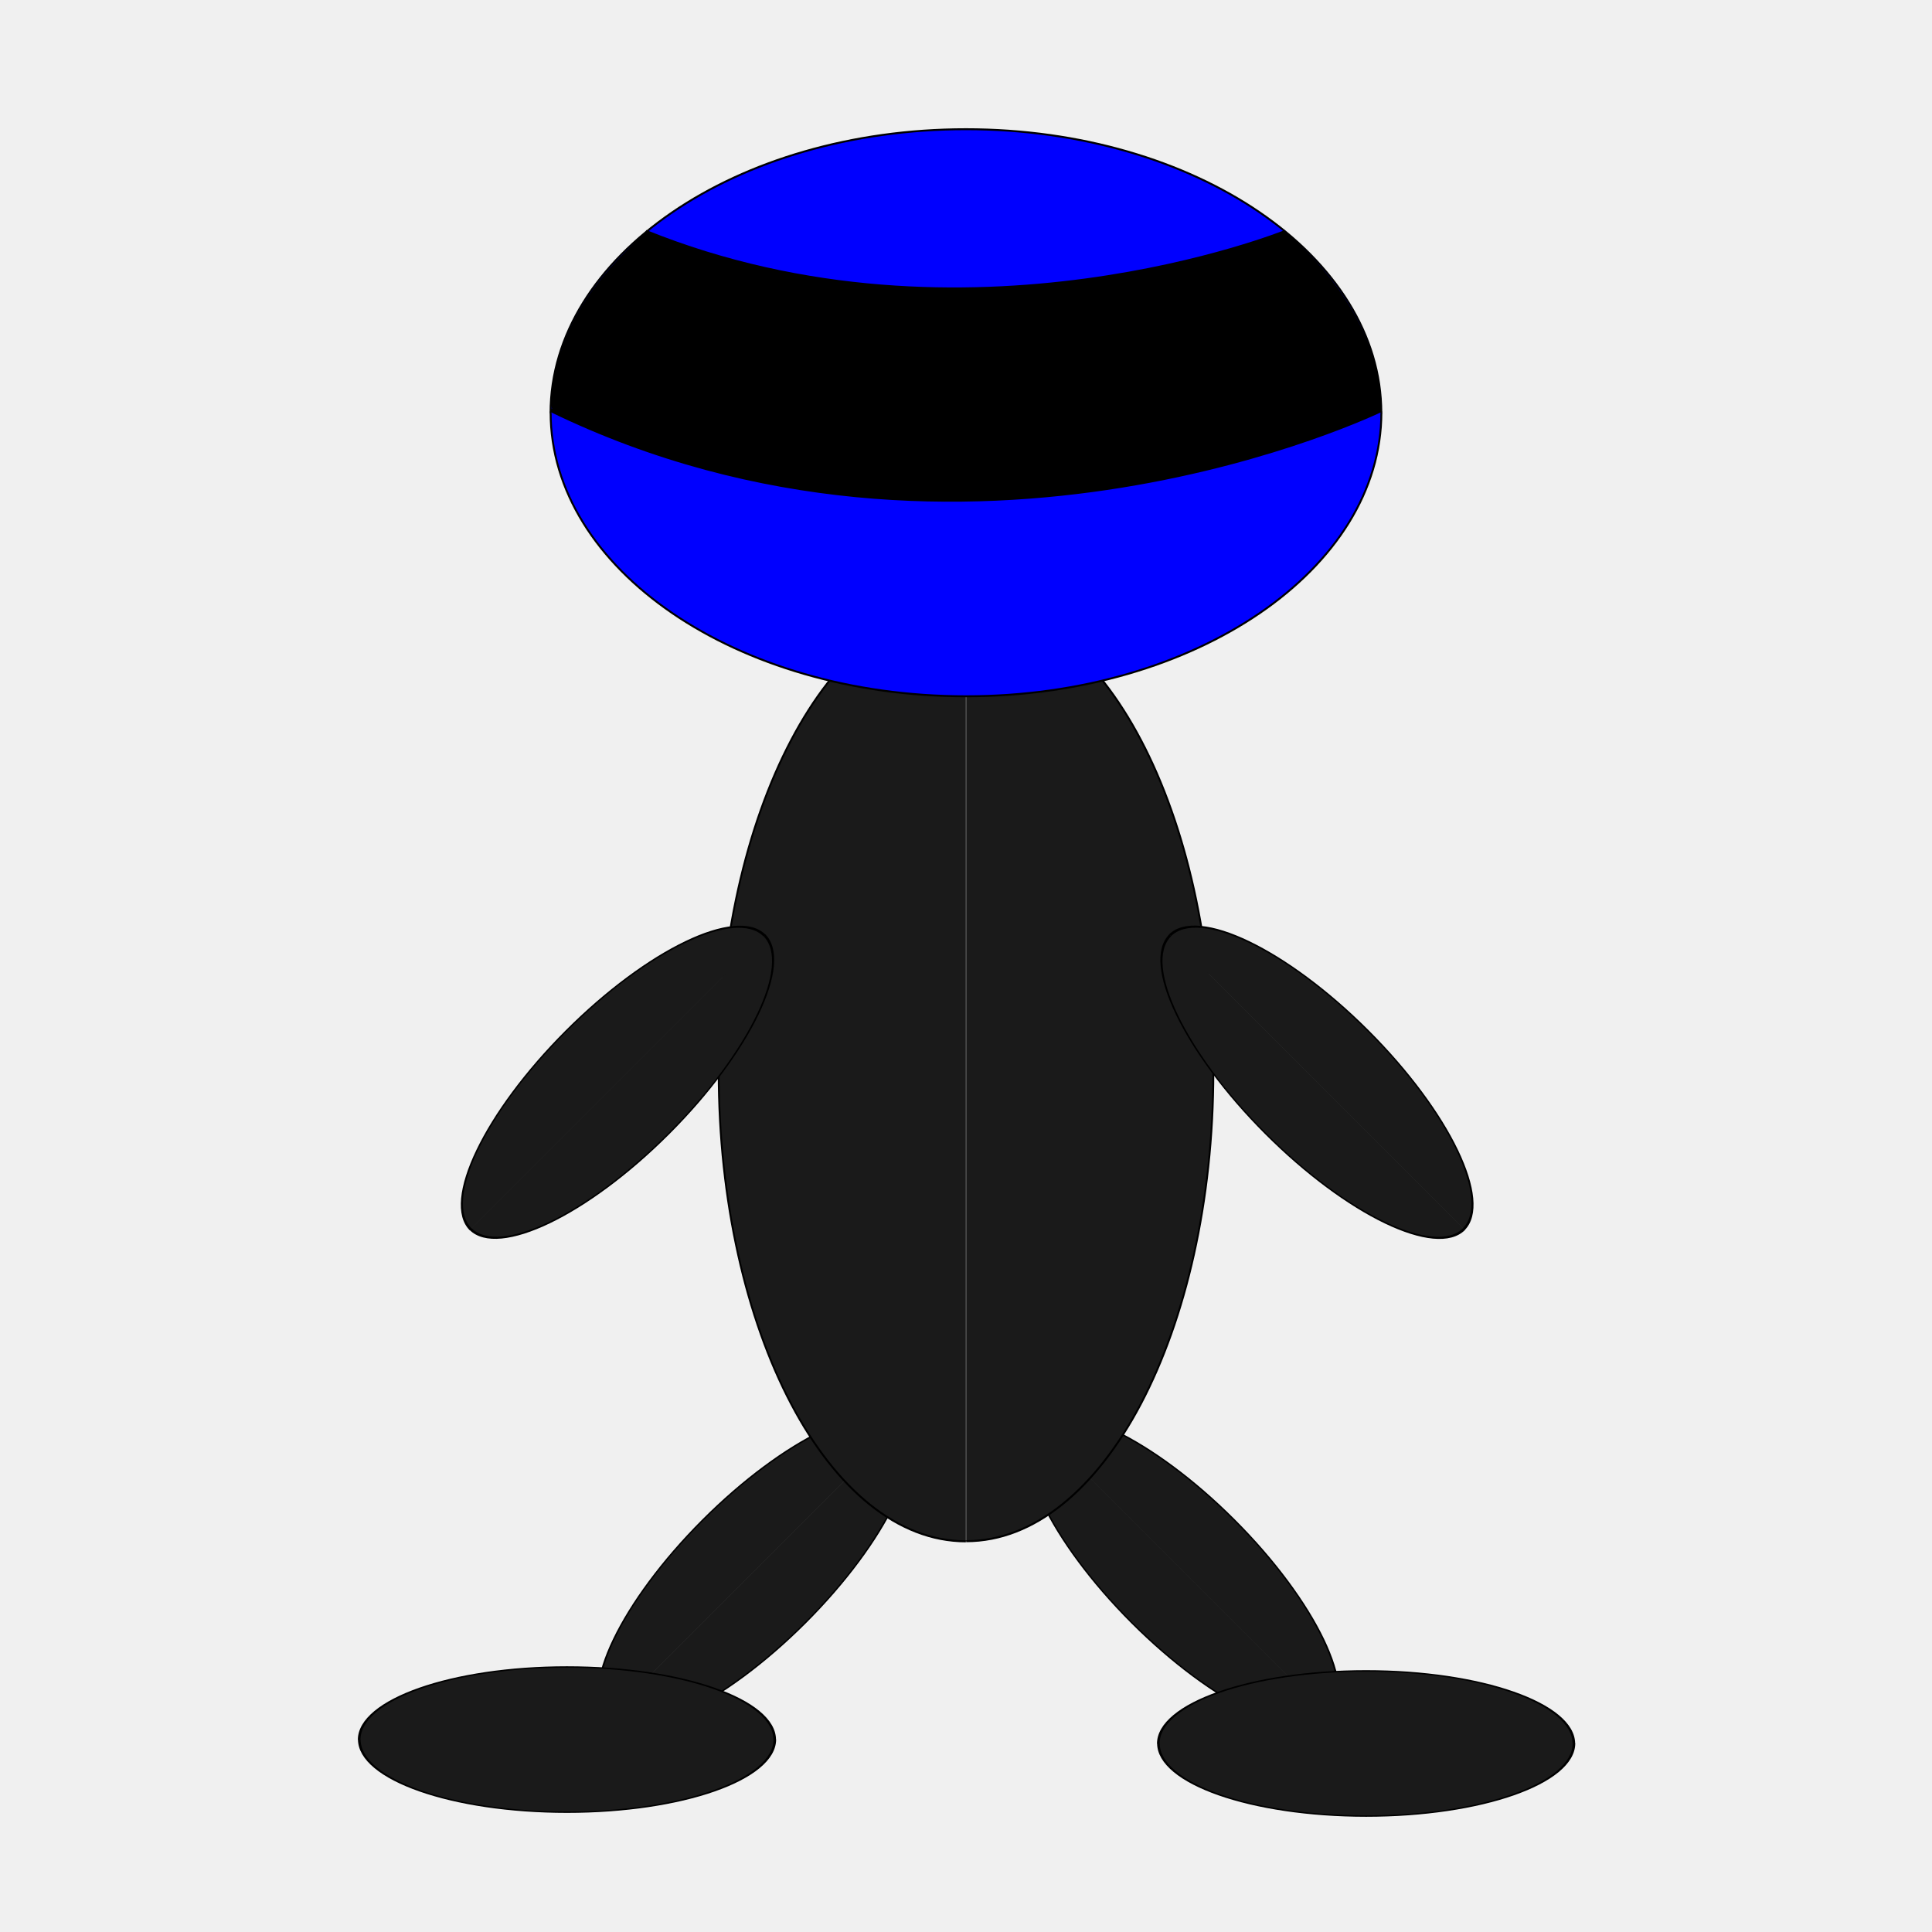
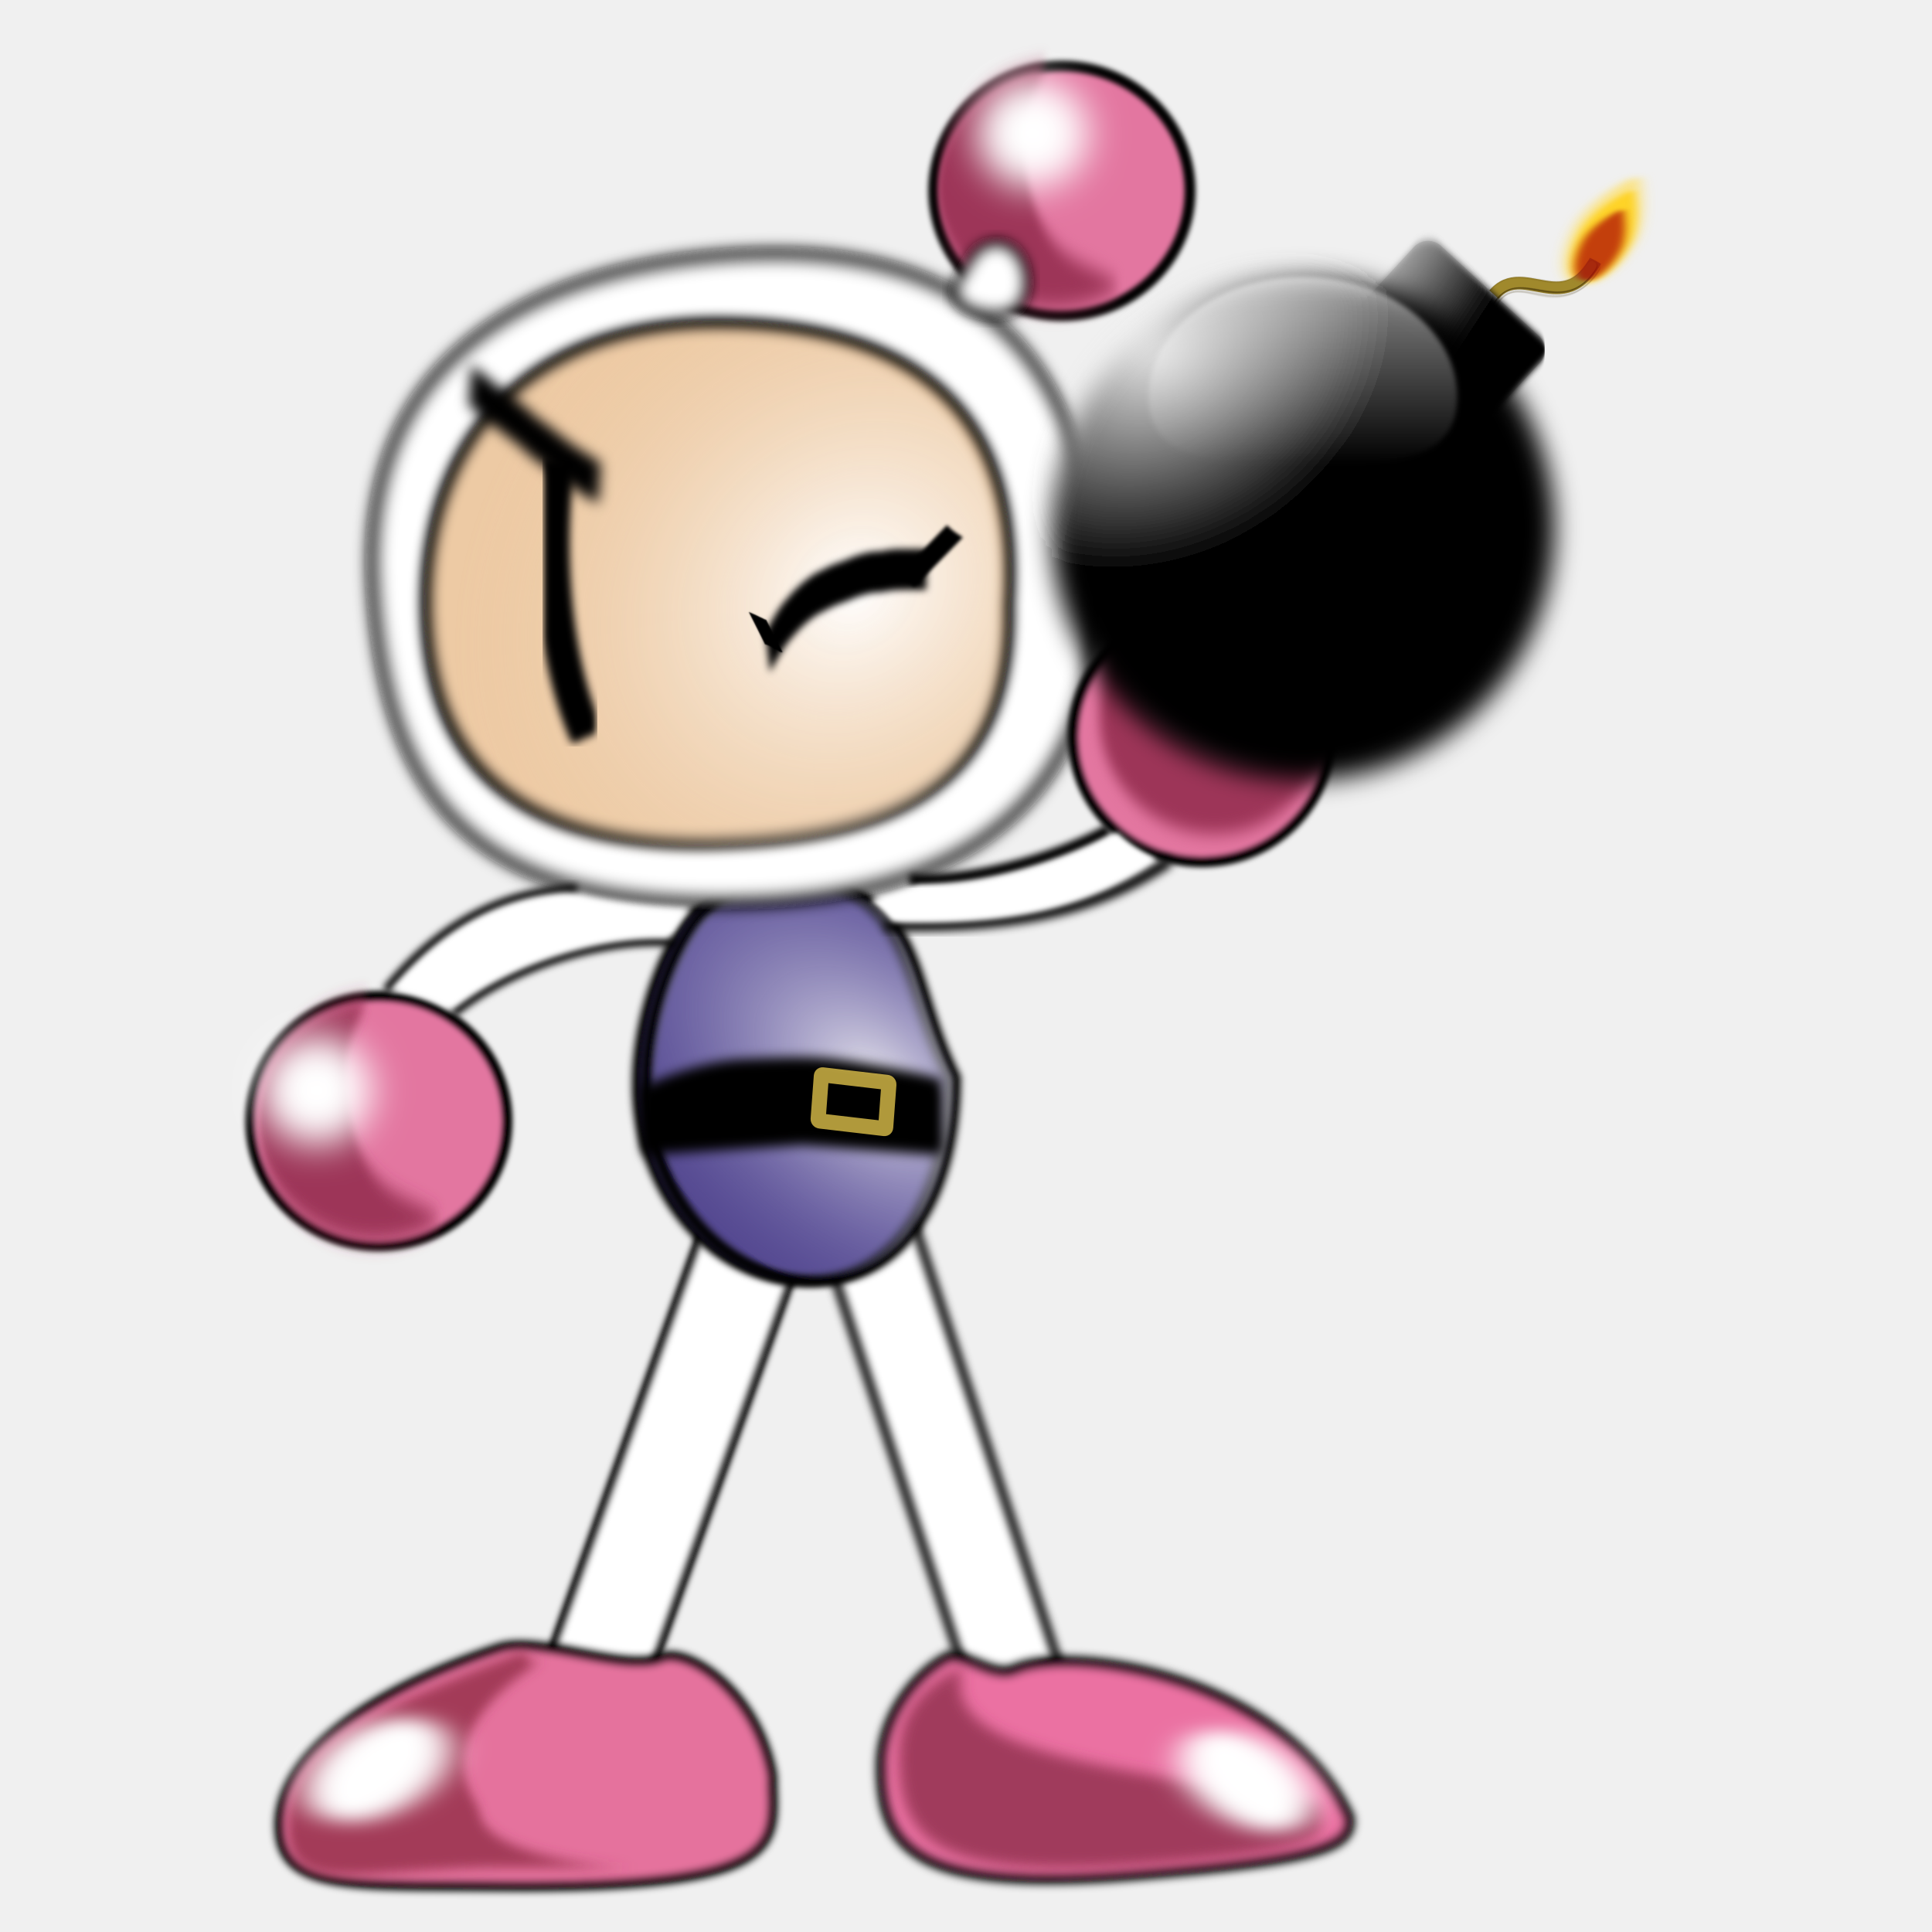
<svg xmlns="http://www.w3.org/2000/svg" xmlns:xlink="http://www.w3.org/1999/xlink" width="1000" height="1000" id="svg2" version="1.1">
  <defs id="defs4">
-     <linearGradient id="linearGradient3103">
-       <stop style="stop-color:#81ed98;stop-opacity:1;" offset="0" id="stop3105" />
-       <stop style="stop-color:#11a53a;stop-opacity:1;" offset="1" id="stop3107" />
-     </linearGradient>
-     <linearGradient id="linearGradient3071">
-       <stop id="stop3073" offset="0" style="stop-color:#deb5b5;stop-opacity:1;" />
-       <stop id="stop3077" offset="1" style="stop-color:#000000;stop-opacity:1;" />
-     </linearGradient>
-     <linearGradient id="linearGradient3059">
-       <stop style="stop-color:#ff0000;stop-opacity:1;" offset="0" id="stop3061" />
-       <stop id="stop3069" offset="0.5" style="stop-color:#dd5959;stop-opacity:1;" />
-       <stop style="stop-color:#000000;stop-opacity:1;" offset="1" id="stop3063" />
-     </linearGradient>
-     <linearGradient id="linearGradient3804">
-       <stop id="stop3812" offset="0" style="stop-color:#443d2d;stop-opacity:1;" />
-       <stop style="stop-color:#75694e;stop-opacity:1;" offset="1" id="stop3808" />
-     </linearGradient>
-     <linearGradient xlink:href="#linearGradient3804-9" id="linearGradient3828-4" x1="246.479" y1="245.07" x2="5.634" y2="4.225" gradientUnits="userSpaceOnUse" />
-     <linearGradient id="linearGradient3804-9">
-       <stop id="stop3812-7" offset="0" style="stop-color:#443d2d;stop-opacity:1;" />
-       <stop style="stop-color:#75694e;stop-opacity:1;" offset="1" id="stop3808-6" />
-     </linearGradient>
-     <linearGradient xlink:href="#linearGradient3804-1" id="linearGradient3828-2" x1="246.479" y1="245.07" x2="5.634" y2="4.225" gradientUnits="userSpaceOnUse" />
-     <linearGradient id="linearGradient3804-1">
-       <stop id="stop3812-74" offset="0" style="stop-color:#443d2d;stop-opacity:1;" />
-       <stop style="stop-color:#75694e;stop-opacity:1;" offset="1" id="stop3808-4" />
-     </linearGradient>
-     <linearGradient xlink:href="#linearGradient3804-3" id="linearGradient3828-9" x1="246.479" y1="245.07" x2="5.634" y2="4.225" gradientUnits="userSpaceOnUse" />
-     <linearGradient id="linearGradient3804-3">
-       <stop id="stop3812-4" offset="0" style="stop-color:#443d2d;stop-opacity:1;" />
-       <stop style="stop-color:#75694e;stop-opacity:1;" offset="1" id="stop3808-5" />
-     </linearGradient>
-     <linearGradient xlink:href="#linearGradient3804-8" id="linearGradient3828-1" x1="246.479" y1="245.07" x2="5.634" y2="4.225" gradientUnits="userSpaceOnUse" gradientTransform="matrix(2.375641,0,0,0.9756412,3.044847,55.40698)" />
-     <linearGradient id="linearGradient3804-8">
-       <stop id="stop3812-2" offset="0" style="stop-color:#443d2d;stop-opacity:1;" />
-       <stop style="stop-color:#75694e;stop-opacity:1;" offset="1" id="stop3808-8" />
-     </linearGradient>
-     <linearGradient xlink:href="#linearGradient3804-0" id="linearGradient3828-6" x1="246.479" y1="245.07" x2="5.634" y2="4.225" gradientUnits="userSpaceOnUse" gradientTransform="matrix(2.375641,0,0,0.9756412,3.044847,55.40698)" />
-     <linearGradient id="linearGradient3804-0">
-       <stop id="stop3812-6" offset="0" style="stop-color:#443d2d;stop-opacity:1;" />
-       <stop style="stop-color:#75694e;stop-opacity:1;" offset="1" id="stop3808-48" />
-     </linearGradient>
-     <linearGradient xlink:href="#linearGradient3804-5" id="linearGradient3828-20" x1="246.479" y1="245.07" x2="5.634" y2="4.225" gradientUnits="userSpaceOnUse" gradientTransform="matrix(2.375641,0,0,0.9756412,3.044847,55.40698)" />
-     <linearGradient id="linearGradient3804-5">
-       <stop id="stop3812-8" offset="0" style="stop-color:#a88943;stop-opacity:1;" />
-       <stop style="stop-color:#c6b590;stop-opacity:1;" offset="1" id="stop3808-3" />
-     </linearGradient>
-     <linearGradient xlink:href="#linearGradient3804-7" id="linearGradient3828-24" x1="246.479" y1="245.07" x2="5.634" y2="4.225" gradientUnits="userSpaceOnUse" gradientTransform="matrix(2.375641,0,0,0.9756412,3.044847,55.40698)" />
-     <linearGradient id="linearGradient3804-7">
-       <stop id="stop3812-9" offset="0" style="stop-color:#443d2d;stop-opacity:1;" />
-       <stop style="stop-color:#75694e;stop-opacity:1;" offset="1" id="stop3808-0" />
-     </linearGradient>
-     <linearGradient y2="4.225" x2="5.634" y1="245.07" x1="246.479" gradientTransform="matrix(1.563293,0,0,0.980194,603.8842,800.2604)" gradientUnits="userSpaceOnUse" id="linearGradient3932-6-6" xlink:href="#linearGradient3804-7-4" />
-     <linearGradient id="linearGradient3804-7-4">
-       <stop id="stop3812-9-7" offset="0" style="stop-color:#443d2d;stop-opacity:1;" />
-       <stop style="stop-color:#75694e;stop-opacity:1;" offset="1" id="stop3808-0-2" />
-     </linearGradient>
-     <radialGradient xlink:href="#linearGradient3103" id="radialGradient3109" cx="390.425" cy="356.65" fx="390.425" fy="356.65" r="480.496" gradientTransform="matrix(1.224182,0.732507,-0.489257,0.6571093,109.2174,-135.434)" gradientUnits="userSpaceOnUse" />
+     <linearGradient id="linearGradient4253">
+       <stop style="stop-color:#ffffff;stop-opacity:1" offset="0" id="stop4255" />
+       <stop style="stop-color:#edcaa4;stop-opacity:0;" offset="1" id="stop4257" />
+     </linearGradient>
+     <linearGradient id="linearGradient4186">
+       <stop style="stop-color:#f9f9f9;stop-opacity:0.845" offset="0" id="stop4188" />
+       <stop style="stop-color:#807aba;stop-opacity:0;" offset="1" id="stop4190" />
+     </linearGradient>
+     <linearGradient id="linearGradient3873">
+       <stop style="stop-color:#a94466;stop-opacity:1;" offset="0" id="stop3875" />
+       <stop style="stop-color:#e4749f;stop-opacity:1" offset="1" id="stop3877" />
+     </linearGradient>
+     <filter id="filter3867" x="-0.4" width="1.799" y="-0.41" height="1.821">
+       <feGaussianBlur stdDeviation="17.837" id="feGaussianBlur3869" />
+     </filter>
+     <radialGradient xlink:href="#linearGradient3873" id="radialGradient3879" cx="407.097" cy="617.589" fx="407.097" fy="617.589" r="306.125" gradientTransform="matrix(0.3063343,-0.541307,0.4530065,0.2563636,5.520523,727.2564)" gradientUnits="userSpaceOnUse" />
+     <filter id="filter3977">
+       <feGaussianBlur stdDeviation="7.678" id="feGaussianBlur3979" />
+     </filter>
+     <filter id="filter4011">
+       <feGaussianBlur stdDeviation="1.818" id="feGaussianBlur4013" />
+     </filter>
+     <filter color-interpolation-filters="sRGB" id="filter4011-6">
+       <feGaussianBlur stdDeviation="1.818" id="feGaussianBlur4013-1" />
+     </filter>
+     <filter id="filter4050">
+       <feGaussianBlur stdDeviation="1.642" id="feGaussianBlur4052" />
+     </filter>
+     <filter id="filter4072" x="-0.197" width="1.394" y="-0.178" height="1.357">
+       <feGaussianBlur stdDeviation="4.602" id="feGaussianBlur4074" />
+     </filter>
+     <filter id="filter4078">
+       <feGaussianBlur stdDeviation="2.37" id="feGaussianBlur4080" />
+     </filter>
+     <filter id="filter4088">
+       <feGaussianBlur stdDeviation="1.788" id="feGaussianBlur4090" />
+     </filter>
+     <filter color-interpolation-filters="sRGB" id="filter4072-7" x="-0.197" width="1.394" y="-0.178" height="1.357">
+       <feGaussianBlur stdDeviation="4.602" id="feGaussianBlur4074-5" />
+     </filter>
+     <filter id="filter4153">
+       <feGaussianBlur stdDeviation="3.003" id="feGaussianBlur4155" />
+     </filter>
+     <radialGradient xlink:href="#linearGradient4186" id="radialGradient4192" cx="592.58" cy="573.171" fx="592.58" fy="573.171" r="67.287" gradientTransform="matrix(1.521377,1.4531,-0.815919,1.111254,166.9476,-909.7251)" gradientUnits="userSpaceOnUse" />
+     <filter id="filter4204" x="-0.038" width="1.077" y="-0.196" height="1.393">
+       <feGaussianBlur stdDeviation="2.067" id="feGaussianBlur4206" />
+     </filter>
+     <filter id="filter4239">
+       <feGaussianBlur stdDeviation="2.418" id="feGaussianBlur4241" />
+     </filter>
+     <radialGradient xlink:href="#linearGradient4253" id="radialGradient4259" cx="610.492" cy="479.802" fx="610.492" fy="479.802" r="136.882" gradientTransform="matrix(1.003227,-0.8993651,0.7786773,0.868595,-639.4899,581.705)" gradientUnits="userSpaceOnUse" />
+     <filter id="filter4324" x="-0.117" width="1.234" y="-0.11" height="1.221">
+       <feGaussianBlur stdDeviation="2.82" id="feGaussianBlur4326" />
+     </filter>
+     <filter id="filter4346" x="-0.267" width="1.534" y="-0.034" height="1.068">
+       <feGaussianBlur stdDeviation="1.721" id="feGaussianBlur4348" />
+     </filter>
+     <filter id="filter4362">
+       <feGaussianBlur stdDeviation="1.566" id="feGaussianBlur4364" />
+     </filter>
+     <filter id="filter4394">
+       <feGaussianBlur stdDeviation="0.787" id="feGaussianBlur4396" />
+     </filter>
+     <filter id="filter4410">
+       <feGaussianBlur stdDeviation="0.409" id="feGaussianBlur4412" />
+     </filter>
+     <filter color-interpolation-filters="sRGB" id="filter3936-0">
+       <feGaussianBlur stdDeviation="1.057" id="feGaussianBlur3938-9" />
+     </filter>
+     <filter color-interpolation-filters="sRGB" id="filter3977-0">
+       <feGaussianBlur stdDeviation="7.678" id="feGaussianBlur3979-9" />
+     </filter>
+     <filter color-interpolation-filters="sRGB" id="filter3867-9" x="-0.4" width="1.799" y="-0.41" height="1.821">
+       <feGaussianBlur stdDeviation="17.837" id="feGaussianBlur3869-8" />
+     </filter>
+     <filter id="filter4552" x="-0.213" width="1.426" y="-0.213" height="1.426">
+       <feGaussianBlur stdDeviation="2.677" id="feGaussianBlur4554" />
+     </filter>
+     <filter color-interpolation-filters="sRGB" id="filter3977-6">
+       <feGaussianBlur stdDeviation="7.678" id="feGaussianBlur3979-7" />
+     </filter>
+     <filter id="filter4711">
+       <feGaussianBlur stdDeviation="1.505" id="feGaussianBlur4713" />
+     </filter>
+     <filter id="filter4715">
+       <feGaussianBlur stdDeviation="1.057" id="feGaussianBlur4717" />
+     </filter>
+     <filter id="filter4727">
+       <feGaussianBlur stdDeviation="1.599" id="feGaussianBlur4729" />
+     </filter>
+     <filter id="filter4731" x="-0.04" width="1.079" y="-0.123" height="1.246">
+       <feGaussianBlur stdDeviation="1.62" id="feGaussianBlur4733" />
+     </filter>
+     <filter id="filter4739">
+       <feGaussianBlur stdDeviation="1.379" id="feGaussianBlur4741" />
+     </filter>
+     <filter id="filter4766">
+       <feGaussianBlur stdDeviation="1.505" id="feGaussianBlur4768" />
+     </filter>
+     <filter id="filter4770">
+       <feGaussianBlur stdDeviation="3.003" id="feGaussianBlur4772" />
+     </filter>
+     <filter id="filter4774">
+       <feGaussianBlur stdDeviation="1.057" id="feGaussianBlur4776" />
+     </filter>
+     <filter id="filter4782" x="-0.038" width="1.075" y="-0.149" height="1.297">
+       <feGaussianBlur stdDeviation="1.376" id="feGaussianBlur4784" />
+     </filter>
+     <filter id="filter4814">
+       <feGaussianBlur stdDeviation="1.219" id="feGaussianBlur4816" />
+     </filter>
+     <filter id="filter4818" x="-0.037" width="1.074" y="-0.162" height="1.324">
+       <feGaussianBlur stdDeviation="1.794" id="feGaussianBlur4820" />
+     </filter>
+     <filter color-interpolation-filters="sRGB" id="filter3683-0-8" x="-0.086" width="1.172" y="-0.198" height="1.396">
+       <feGaussianBlur stdDeviation="6.496" id="feGaussianBlur3685-1-6" />
+     </filter>
+     <filter color-interpolation-filters="sRGB" id="filter3740-0" x="-0.069" width="1.138" y="-0.158" height="1.317">
+       <feGaussianBlur stdDeviation="5.196" id="feGaussianBlur3742-1" />
+     </filter>
+     <filter id="filter3665-9" x="-0.25" width="1.5" y="-0.25" height="1.5" color-interpolation-filters="sRGB">
+       <feGaussianBlur id="feGaussianBlur3667-5" result="result8" stdDeviation="5" />
+       <feComposite id="feComposite3669-6" in2="result8" in="result8" operator="xor" result="result6" />
+       <feDisplacementMap id="feDisplacementMap3671-6" in2="result6" result="result4" scale="100" yChannelSelector="A" xChannelSelector="A" in="result8" />
+       <feComposite k4="0" k3="0" k2="0" id="feComposite3673-5" in2="result4" k1="1" in="result4" operator="arithmetic" result="result2" />
+       <feComposite id="feComposite3675-5" in2="result8" operator="in" in="result2" result="fbSourceGraphic" />
+     </filter>
+     <filter color-interpolation-filters="sRGB" id="filter3683-9" x="-0.086" width="1.172" y="-0.198" height="1.396">
+       <feGaussianBlur stdDeviation="6.496" id="feGaussianBlur3685-3" />
+     </filter>
+     <linearGradient id="linearGradient2862-1">
+       <stop style="stop-color:#cccccc;stop-opacity:1;" offset="0" id="stop2864-8" />
+       <stop style="stop-color:#000000;stop-opacity:1" offset="1" id="stop2866-8" />
+     </linearGradient>
+     <linearGradient id="linearGradient3714">
+       <stop style="stop-color:#e6e6e6;stop-opacity:1;" offset="0" id="stop3716" />
+       <stop style="stop-color:#000000;stop-opacity:1" offset="1" id="stop3718" />
+     </linearGradient>
+     <linearGradient id="linearGradient3727">
+       <stop style="stop-color:#ffffff;stop-opacity:1;" offset="0" id="stop3729" />
+       <stop style="stop-color:#ffffff;stop-opacity:0;" offset="1" id="stop3731" />
+     </linearGradient>
+     <linearGradient xlink:href="#linearGradient2862-1" id="linearGradient5474" gradientUnits="userSpaceOnUse" gradientTransform="matrix(0.2775035,0,0,0.2775035,647.3988,-276.5454)" x1="510.79" y1="-269.706" x2="712.008" y2="-303.294" />
+     <linearGradient xlink:href="#linearGradient3727" id="linearGradient5476" gradientUnits="userSpaceOnUse" gradientTransform="matrix(0.1933357,0,0,0.1588646,425.8682,271.1507)" x1="614.286" y1="21.85" x2="614.286" y2="772.409" />
+     <radialGradient xlink:href="#linearGradient3714" id="radialGradient5478" gradientUnits="userSpaceOnUse" gradientTransform="matrix(0.4259319,0.6678521,-0.8559556,0.4897255,520.0713,-85.16546)" cx="404.224" cy="336.488" fx="404.224" fy="336.488" r="351.429" />
+     <filter id="filter5480">
+       <feGaussianBlur stdDeviation="17.101" id="feGaussianBlur5482" />
+     </filter>
+     <filter id="filter5488">
+       <feGaussianBlur stdDeviation="1.093" id="feGaussianBlur5490" />
+     </filter>
+     <filter id="filter5492">
+       <feGaussianBlur stdDeviation="1.407" id="feGaussianBlur5494" />
+     </filter>
  </defs>
-   <g id="layer2">
-     <g id="g4125-0" transform="matrix(0.7071068,-0.7071068,0.447865,0.447865,-266.0853,711.9497)" style="fill:#1a1a1a;stroke:#000000;stroke-opacity:1;stroke-width:1.257;stroke-miterlimit:4;stroke-dasharray:none;fill-opacity:1">
-       <path transform="matrix(1.000342,0,0,0.8582028,-0.1340879,164.845)" d="m 500,793.525 c 0,38.271 -48.129,69.296 -107.5,69.296 -59.371,0 -107.5,-31.025 -107.5,-69.296 0,0 0,0 0,0" id="path4105-1" style="fill:#1a1a1a;stroke:#000000;stroke-width:1.356;stroke-miterlimit:4;stroke-opacity:1;stroke-dasharray:none;stroke-dashoffset:0;fill-opacity:1" />
-       <path transform="matrix(1.000342,0,0,-0.8582028,-0.1971733,1527.143)" d="m 500,793.525 c 0,38.271 -48.129,69.296 -107.5,69.296 -59.371,0 -107.5,-31.025 -107.5,-69.296 0,0 0,0 0,0" id="path4105-0-0" style="fill:#1a1a1a;stroke:#000000;stroke-width:1.356;stroke-miterlimit:4;stroke-opacity:1;stroke-dasharray:none;stroke-dashoffset:0;fill-opacity:1" />
-     </g>
-     <g id="g4125-0-3" transform="matrix(-0.7071068,-0.7071068,0.447865,-0.447865,510.9804,1469.732)" style="fill:#1a1a1a;stroke:#000000;stroke-opacity:1;stroke-width:1.257;stroke-miterlimit:4;stroke-dasharray:none;fill-opacity:1">
-       <path transform="matrix(1.000342,0,0,0.8582028,-0.1340879,164.845)" d="m 500,793.525 c 0,38.271 -48.129,69.296 -107.5,69.296 -59.371,0 -107.5,-31.025 -107.5,-69.296 0,0 0,0 0,0" id="path4105-1-4" style="fill:#1a1a1a;stroke:#000000;stroke-width:1.356;stroke-miterlimit:4;stroke-opacity:1;stroke-dasharray:none;stroke-dashoffset:0;fill-opacity:1" />
-       <path transform="matrix(1.000342,0,0,-0.8582028,-0.1971733,1527.143)" d="m 500,793.525 c 0,38.271 -48.129,69.296 -107.5,69.296 -59.371,0 -107.5,-31.025 -107.5,-69.296 0,0 0,0 0,0" id="path4105-0-0-7" style="fill:#1a1a1a;stroke:#000000;stroke-width:1.356;stroke-miterlimit:4;stroke-opacity:1;stroke-dasharray:none;stroke-dashoffset:0;fill-opacity:1" />
-     </g>
-   </g>
-   <g id="layer1" transform="translate(0,-52.36214)">
-     <g id="g4125" transform="matrix(1,0,0,0.6333767,-98.99495,416.9343)" style="fill:#1a1a1a;stroke:#000000;stroke-opacity:1;stroke-width:1.257;stroke-miterlimit:4;stroke-dasharray:none;fill-opacity:1">
-       <path transform="matrix(1.000342,0,0,0.8582028,-0.1340879,164.845)" d="m 500,793.525 c 0,38.271 -48.129,69.296 -107.5,69.296 -59.371,0 -107.5,-31.025 -107.5,-69.296 0,0 0,0 0,0" id="path4105" style="fill:#1a1a1a;stroke:#000000;stroke-width:1.356;stroke-miterlimit:4;stroke-opacity:1;stroke-dasharray:none;stroke-dashoffset:0;fill-opacity:1" />
-       <path transform="matrix(1.000342,0,0,-0.8582028,-0.1971733,1527.143)" d="m 500,793.525 c 0,38.271 -48.129,69.296 -107.5,69.296 -59.371,0 -107.5,-31.025 -107.5,-69.296 0,0 0,0 0,0" id="path4105-0" style="fill:#1a1a1a;stroke:#000000;stroke-width:1.356;stroke-miterlimit:4;stroke-opacity:1;stroke-dasharray:none;stroke-dashoffset:0;fill-opacity:1" />
-     </g>
-     <g id="g4125-9" transform="matrix(1,0,0,0.6333767,314.6383,418.9484)" style="fill:#1a1a1a;stroke:#000000;stroke-opacity:1;stroke-width:1.257;stroke-miterlimit:4;stroke-dasharray:none;fill-opacity:1">
-       <path transform="matrix(1.000342,0,0,0.8582028,-0.1340879,164.845)" d="m 500,793.525 c 0,38.271 -48.129,69.296 -107.5,69.296 -59.371,0 -107.5,-31.025 -107.5,-69.296 0,0 0,0 0,0" id="path4105-4" style="fill:#1a1a1a;stroke:#000000;stroke-width:1.356;stroke-miterlimit:4;stroke-opacity:1;stroke-dasharray:none;stroke-dashoffset:0;fill-opacity:1" />
-       <path transform="matrix(1.000342,0,0,-0.8582028,-0.1971733,1527.143)" d="m 500,793.525 c 0,38.271 -48.129,69.296 -107.5,69.296 -59.371,0 -107.5,-31.025 -107.5,-69.296 0,0 0,0 0,0" id="path4105-0-1" style="fill:#1a1a1a;stroke:#000000;stroke-width:1.356;stroke-miterlimit:4;stroke-opacity:1;stroke-dasharray:none;stroke-dashoffset:0;fill-opacity:1" />
-     </g>
-   </g>
-   <g id="layer3">
-     <g transform="translate(0,-52.36214)" id="g4305" style="fill:#1a1a1a;fill-opacity:1">
-       <path transform="matrix(0,1.092093,-0.9996496,0,943.2914,304.0982)" d="m 500,443.507 c 0,70.685 -99.582,127.986 -222.423,127.986 -122.841,0 -222.423,-57.301 -222.423,-127.986 0,0 0,-10e-6 0,-10e-6" id="path4065" style="fill:#1a1a1a;stroke:#000000;stroke-width:0.957;stroke-miterlimit:4;stroke-opacity:1;stroke-dasharray:none;stroke-dashoffset:0;fill-opacity:1" />
-       <path transform="matrix(0,1.092093,0.9996496,0,56.73813,304.0339)" d="m 500,443.507 c 0,70.685 -99.582,127.986 -222.423,127.986 -122.841,0 -222.423,-57.301 -222.423,-127.986 0,0 0,-10e-6 0,-10e-6" id="path4065-9" style="fill:#1a1a1a;stroke:#000000;stroke-width:0.957;stroke-miterlimit:4;stroke-opacity:1;stroke-dasharray:none;stroke-dashoffset:0;fill-opacity:1" />
-     </g>
-   </g>
-   <g id="layer4">
-     <g id="g4125-0-7" transform="matrix(0.7071068,-0.7071068,0.447865,0.447865,-336.796,458.8055)" style="fill:#1a1a1a;stroke:#000000;stroke-opacity:1;stroke-width:1.257;stroke-miterlimit:4;stroke-dasharray:none;fill-opacity:1">
-       <path transform="matrix(1.000342,0,0,0.8582028,-0.1340879,164.845)" d="m 500,793.525 c 0,38.271 -48.129,69.296 -107.5,69.296 -59.371,0 -107.5,-31.025 -107.5,-69.296 0,0 0,0 0,0" id="path4105-1-1" style="fill:#1a1a1a;stroke:#000000;stroke-width:1.356;stroke-miterlimit:4;stroke-opacity:1;stroke-dasharray:none;stroke-dashoffset:0;fill-opacity:1" />
-       <path transform="matrix(1.000342,0,0,-0.8582028,-0.1971733,1527.143)" d="m 500,793.525 c 0,38.271 -48.129,69.296 -107.5,69.296 -59.371,0 -107.5,-31.025 -107.5,-69.296 0,0 0,0 0,0" id="path4105-0-0-3" style="fill:#1a1a1a;stroke:#000000;stroke-width:1.356;stroke-miterlimit:4;stroke-opacity:1;stroke-dasharray:none;stroke-dashoffset:0;fill-opacity:1" />
-     </g>
-     <g id="g4125-0-3-4" transform="matrix(-0.7071068,-0.7071068,0.447865,-0.447865,580.2769,1216.588)" style="fill:#1a1a1a;stroke:#000000;stroke-opacity:1;stroke-width:1.257;stroke-miterlimit:4;stroke-dasharray:none;fill-opacity:1">
-       <path transform="matrix(1.000342,0,0,0.8582028,-0.1340879,164.845)" d="m 500,793.525 c 0,38.271 -48.129,69.296 -107.5,69.296 -59.371,0 -107.5,-31.025 -107.5,-69.296 0,0 0,0 0,0" id="path4105-1-4-5" style="fill:#1a1a1a;stroke:#000000;stroke-width:1.356;stroke-miterlimit:4;stroke-opacity:1;stroke-dasharray:none;stroke-dashoffset:0;fill-opacity:1" />
-       <path transform="matrix(1.000342,0,0,-0.8582028,-0.1971733,1527.143)" d="m 500,793.525 c 0,38.271 -48.129,69.296 -107.5,69.296 -59.371,0 -107.5,-31.025 -107.5,-69.296 0,0 0,0 0,0" id="path4105-0-0-7-3" style="fill:#1a1a1a;stroke:#000000;stroke-width:1.356;stroke-miterlimit:4;stroke-opacity:1;stroke-dasharray:none;stroke-dashoffset:0;fill-opacity:1" />
-     </g>
-   </g>
-   <g id="layer5">
-     <g transform="translate(0,-52.36214)" id="g4325" style="fill:#0000ff;fill-opacity:1">
-       <path transform="translate(0,52.36214)" d="m 715,213.457 c 0,81.151 -96.259,146.937 -215,146.937 -118.741,0 -215,-65.786 -215,-146.937 0,0 0,0 0,0" id="path3991" style="fill:#0000ff;fill-opacity:1;stroke:#000000;stroke-width:1;stroke-miterlimit:4;stroke-opacity:1;stroke-dasharray:none;stroke-dashoffset:0" />
-       <path d="m 715,213.457 c 0,81.151 -96.259,146.937 -215,146.937 -118.741,0 -215,-65.786 -215,-146.937 0,0 0,0 0,0" id="path3991-4" style="fill:#0000ff;stroke:#000000;stroke-width:1;stroke-miterlimit:4;stroke-opacity:1;stroke-dasharray:none;stroke-dashoffset:0;fill-opacity:1" transform="matrix(1,0,0,-1,-0.03328251,479.6333)" />
-     </g>
-   </g>
-   <g id="layer6">
-     <g id="g4350" style="stroke:#000000;stroke-opacity:1;stroke-width:2;stroke-miterlimit:4;stroke-dasharray:none">
-       <path id="path4339" d="m 470.575,257.064 c -57.866,-2.399 -115.703,-15.3 -164.5,-36.693 -6.875,-3.014 -14.188,-6.18 -16.25,-7.034 -4.42,-1.832 -4.601,-3.129 -2.282,-16.37 4.143,-23.657 16.541,-45.856 36.816,-65.919 l 9.957,-9.854 6.629,2.565 c 50.587,19.57 108.846,28.534 170.768,26.275 50.753,-1.851 96.933,-9.938 141.851,-24.839 l 11.99,-3.978 6.01,5.684 c 24.72,23.38 39.333,50.432 41.962,77.684 l 0.675,7 -9.314,3.921 c -12.606,5.307 -40.346,14.877 -56.814,19.601 -58.172,16.687 -120.028,24.338 -177.5,21.956 z" style="fill:#000000;fill-opacity:1;stroke:#000000;stroke-opacity:1;stroke-width:2;stroke-miterlimit:4;stroke-dasharray:none" />
-       <path id="path4021" d="m 334.144,172.348 c 165.856,67.047 331.313,0 331.313,0" style="fill:none;stroke:#000000;stroke-width:2;stroke-linecap:butt;stroke-linejoin:miter;stroke-opacity:1;stroke-miterlimit:4;stroke-dasharray:none" transform="translate(0,-52.36214)" />
-       <path id="path4029" d="m 285.06,264.582 c 214.94,104.532 429.881,0 429.881,0" style="fill:none;stroke:#000000;stroke-width:2;stroke-linecap:butt;stroke-linejoin:miter;stroke-opacity:1;stroke-miterlimit:4;stroke-dasharray:none" transform="translate(0,-52.36214)" />
-     </g>
+   <g id="layer1" transform="translate(0,-52.36218)">
+     <path transform="matrix(1.238483,0,0,1.238483,-277.2134,-107.8535)" d="m 435.714,597.857 a 53.571,52.143 0 1 1 -107.143,0 53.571,52.143 0 1 1 107.143,0 z" id="path3830" style="fill:#e376a0;fill-opacity:1;stroke:#000000;stroke-width:4.551;stroke-miterlimit:4;stroke-opacity:1;stroke-dasharray:none;filter:url(#filter4715)" />
+     <path transform="matrix(0.245886,0.3715324,-0.4568429,0.3238126,-22.22104,46.21591)" style="fill:#9d3558;fill-opacity:1;stroke:none;filter:url(#filter3977)" d="m 1492.857,254.286 c 0,60.751 -61.721,110 -137.857,110 -76.136,0 -137.857,-49.249 -137.857,-110 0,-19.309 6.37,-38.278 18.469,-55 27.407,36.601 35.036,57.071 118.522,79.493 74.526,16.573 94.502,-12.596 138.723,-24.493 z" id="path3930-0" />
+     <path style="fill:#ffffff;fill-opacity:1;stroke:none;filter:url(#filter3867)" id="path3845" d="m 435.714,597.857 a 53.571,52.143 0 1 1 -107.143,0 53.571,52.143 0 1 1 107.143,0 z" transform="matrix(0.5391657,0,0,0.5391657,-42.13191,294.3714)" />
+     <rect style="fill:#ffffff;fill-opacity:1;stroke:#000000;stroke-width:4.247;stroke-linecap:butt;stroke-linejoin:miter;stroke-miterlimit:4;stroke-opacity:1;stroke-dasharray:none;stroke-dashoffset:0;filter:url(#filter4011)" id="rect4005" width="45.039" height="239.324" x="727.671" y="452.768" transform="matrix(1.082005,0.3870239,-0.3870239,1.082005,-234.5838,-121.5179)" />
+     <rect style="fill:#ffffff;fill-opacity:1;stroke:#000000;stroke-width:4.247;stroke-linecap:butt;stroke-linejoin:miter;stroke-miterlimit:4;stroke-opacity:1;stroke-dasharray:none;stroke-dashoffset:0;filter:url(#filter4011-6)" id="rect4005-5" width="45.039" height="239.324" x="727.671" y="452.768" transform="matrix(1.006431,-0.3306461,0.3306461,1.006431,-458.952,471.2405)" />
+     <path style="fill:#e5729d;fill-opacity:1;stroke:#000000;stroke-width:4.63;stroke-linecap:butt;stroke-linejoin:miter;stroke-miterlimit:4;stroke-opacity:1;stroke-dasharray:none;stroke-dashoffset:0;filter:url(#filter4050)" d="m 310.899,970.983 c 0,29.045 11.699,49.938 -120.562,48.715 -65,-0.601 -96.235,2.138 -96.235,-26.906 0,-29.045 35.668,-57.489 96.235,-77.662 18.014,-6 56.087,11.104 72.124,4.043 10.078,-4.437 41.456,13.451 48.438,51.81 z" id="path4043" transform="matrix(1.175642,0,0,1.175642,34.08188,-170.2102)" />
+     <path id="path4076" d="m 678.756,956.697 c 0,29.045 146.699,22.081 12.295,22.287 -65.003,0.099 -96.235,12.852 -96.235,-16.192 0,-29.045 40.668,-44.632 101.235,-64.804 5.146,-1.714 3.716,4.051 6.096,3.353 21.399,-6.271 -52.347,19.573 -23.391,55.357 z" style="fill:#a33a59;fill-opacity:1;stroke:none;filter:url(#filter4078)" transform="matrix(1.175642,0,0,1.367843,-550.0445,-320.2129)" />
+     <path style="fill:#ffffff;fill-opacity:1;stroke:none;filter:url(#filter4072)" id="path4054" d="m 406.429,892.5 a 22.5,31.071 0 1 1 -45,0 22.5,31.071 0 1 1 45,0 z" transform="matrix(-0.9831303,1.174361,-0.9802577,-0.1926435,1447.751,689.4447)" />
+     <path style="fill:#eb71a2;fill-opacity:1;stroke:#000000;stroke-width:5;stroke-miterlimit:4;stroke-opacity:1;filter:url(#filter4088)" d="m 1538.462,951.852 c 1.575,11.706 -8.899,18.024 -92.429,24.749 -94.23,7.586 -109.602,-10.43 -109.602,-46.972 0,-21.191 15.499,-40.638 29.59,-47.359 9.244,0.255 19.373,9.447 27.908,5.686 25.058,-11.043 116.795,3.422 144.533,63.896 z" id="path4082" transform="matrix(1.197052,0,0,1.197052,-1143.471,-146.4114)" />
+     <path style="fill:#a03b5b;fill-opacity:1;stroke:none;filter:url(#filter4153)" d="m 1517.629,950.86 c 1.575,11.706 11.935,19.016 -71.595,25.741 -94.23,7.586 -109.602,-10.43 -109.602,-46.972 0,-21.191 13.515,-31.709 27.606,-38.43 -12.063,37.666 64.881,42.936 153.591,59.661 z" id="path4082-4" transform="matrix(1.197052,0,0,1.197052,-1134.42,-151.7351)" />
+     <path style="fill:#ffffff;fill-opacity:1;stroke:none;filter:url(#filter4072-7)" id="path4054-2" d="m 406.429,892.5 a 22.5,31.071 0 1 1 -45,0 22.5,31.071 0 1 1 45,0 z" transform="matrix(-1.436198,-0.0822818,-0.4045219,-0.8466696,1557.713,1761.365)" />
+     <path transform="matrix(1.31091,0,0,1.149371,-339.7765,-66.09183)" style="fill:#554991;fill-opacity:1;stroke:#000000;stroke-width:4.789;stroke-miterlimit:4;stroke-opacity:1;filter:url(#filter4766)" d="m 632.596,588.34 c 0,49.931 -18.752,91.442 -55.294,91.442 -36.542,0 -66.903,-40.484 -66.165,-90.409 0.485,-32.848 13.25,-66.205 23.942,-76.809 6.488,-6.434 25.856,-19.703 42.223,-14.633 44.196,13.69 36.328,46.782 55.294,90.409 z" id="path4157" />
+     <path id="path4184" d="m 632.596,588.34 c 0,49.931 -18.752,91.442 -55.294,91.442 -36.542,0 -66.903,-40.484 -66.165,-90.409 0.485,-32.848 13.25,-66.205 23.942,-76.809 6.488,-6.434 25.856,-19.703 42.223,-14.633 44.196,13.69 36.328,46.782 55.294,90.409 z" style="fill:url(#radialGradient4192);fill-opacity:1;stroke:#000000;stroke-width:4.789;stroke-miterlimit:4;stroke-opacity:1;filter:url(#filter4711)" transform="matrix(1.310906,0,0,1.149371,-335.0383,-66.09163)" />
+     <path transform="matrix(1.205499,0,0,1.439836,-262.6495,-327.3577)" style="fill:#000000;fill-opacity:1;stroke:none;filter:url(#filter4204)" d="m 496.079,653.606 c 0,0 20.57,-8.277 40.598,-9.091 31.678,-1.288 34.741,-0.964 60.126,2.703 40.135,5.798 22.832,6.388 22.832,6.388 1.59,0 2.87,1.28 2.87,2.87 l 0,19.511 c 0,1.59 -1.28,2.87 -2.87,2.87 l -57.345,-3.536 -66.211,3.536 c -1.59,0 -2.87,-1.28 -2.87,-2.87 l 0,-19.511 c 0,-1.59 1.28,-2.87 2.87,-2.87 z" id="rect4194" />
+     <rect style="opacity:0.69;fill:none;stroke:#ffdd55;stroke-width:7.84;stroke-miterlimit:4;stroke-opacity:1;stroke-dasharray:none" id="rect4211" width="35.218" height="23.924" x="469.596" y="555.598" ry="0.804" transform="matrix(0.9932267,0.116193,-0.07422221,0.9972417,0,0)" />
+     <path style="fill:#ffffff;fill-opacity:1;stroke:#000000;stroke-width:6.584;stroke-linecap:butt;stroke-linejoin:miter;stroke-miterlimit:4;stroke-opacity:1;stroke-dasharray:none;stroke-dashoffset:0;filter:url(#filter4770)" d="m 452.257,454.388 c 0,85.464 -56.837,127.9 -147.993,131.267 -109.401,4.041 -162.432,-30.79 -168.196,-139.348 -5.504,-103.677 78.018,-142.026 169.206,-144.399 116.472,-3.03 146.982,71.057 146.982,152.48 z" id="path4225" transform="matrix(1.175642,0,0,1.175642,34.08188,-170.2102)" />
+     <path style="fill:#edcaa4;fill-opacity:1;stroke:#000000;stroke-width:6.57;stroke-linecap:butt;stroke-linejoin:miter;stroke-miterlimit:4;stroke-opacity:1;stroke-dashoffset:0;filter:url(#filter4239)" d="m 414.288,455.159 c 2.02,79.394 -50.001,102.352 -126.544,104.826 -93.756,3.03 -128.565,-39.574 -128.565,-105.836 0,-66.262 40.87,-124.019 132.605,-121.999 76.565,1.686 128.564,34.523 122.504,123.009 z" id="path4232" transform="matrix(1.175642,0,0,1.175642,34.08188,-170.2102)" />
+     <path id="path4251" d="m 411.003,458.444 c 2.02,79.394 -50.001,102.352 -126.544,104.826 -93.756,3.03 -128.565,-39.574 -128.565,-105.836 0,-66.262 40.87,-124.019 132.605,-121.999 76.565,1.686 128.564,34.523 122.504,123.009 z" style="fill:url(#radialGradient4259);fill-opacity:1;stroke:none;filter:url(#filter4239)" transform="matrix(1.175642,0,0,1.175642,34.08188,-170.2102)" />
+     <path style="fill:#000000;fill-opacity:1;stroke:none;filter:url(#filter4324)" id="path4310" d="m 178.596,349.815 c 3.362,2.845 6.706,5.708 10.137,8.468 2.689,2.259 5.539,4.308 8.398,6.342 1.613,1.23 3.269,2.416 4.844,3.694 1.698,1.486 3.157,3.213 4.948,4.591 1.649,1.272 3.318,2.504 5.047,3.666 1.547,1.183 3.049,2.421 4.555,3.654 1.896,1.347 3.696,2.816 5.519,4.257 1.769,1.424 3.76,2.523 5.677,3.727 1.455,1.073 3.013,1.983 4.556,2.92 1.016,0.685 2.058,1.32 3.116,1.937 0,0 -1.029,17.99 -1.029,17.99 l 0,0 c -0.983,-0.703 -2.131,-1.128 -3.029,-1.962 -1.588,-0.875 -3.221,-1.759 -4.611,-2.921 -1.979,-1.209 -3.968,-2.421 -5.847,-3.785 -1.881,-1.383 -3.585,-3.003 -5.591,-4.218 -1.478,-1.226 -2.988,-2.395 -4.446,-3.64 -1.628,-1.285 -3.506,-2.25 -5.02,-3.698 -1.937,-1.265 -3.479,-2.941 -5.126,-4.552 -1.475,-1.358 -3.173,-2.434 -4.674,-3.763 -2.904,-2.076 -5.742,-4.256 -8.495,-6.531 -3.356,-2.734 -6.666,-5.522 -10.045,-8.227 0,0 1.115,-17.947 1.115,-17.947 z" transform="matrix(1.175642,0,0,1.175642,34.08188,-170.2102)" />
+     <path style="fill:none;stroke:#000000;stroke-width:15;stroke-linecap:butt;stroke-linejoin:miter;stroke-miterlimit:4;stroke-opacity:1;stroke-dasharray:none;filter:url(#filter4346)" d="m 216.589,391.54 c -5.501,42.469 -1.299,90.16 13.132,122.228" id="path4336" transform="matrix(1.175642,0,0,1.175642,34.08188,-170.2102)" />
+     <path style="fill:#000000;fill-opacity:1;stroke:none;filter:url(#filter4362)" id="path4352" d="m 308.003,467.484 c 2.025,-3.391 3.901,-6.882 6.068,-10.182 1.883,-2.882 4.362,-5.281 6.564,-7.903 2.121,-1.975 4.203,-4.097 6.609,-5.733 1.425,-1.135 3.015,-2.152 4.709,-2.838 1.395,-0.893 3.016,-1.408 4.425,-2.281 1.608,-0.831 3.387,-1.219 5.048,-1.934 1.794,-0.662 3.568,-1.372 5.313,-2.158 1.903,-0.689 3.857,-1.266 5.821,-1.764 2.048,-0.48 4.152,-0.585 6.247,-0.65 1.711,-0.39 3.429,-0.695 5.176,-0.863 2.231,-0.189 4.471,-0.139 6.707,-0.139 2.414,-0.006 4.829,-0.017 7.243,-0.022 0.352,0.036 0.705,0.072 1.057,0.109 0,0 -0.231,17.998 -0.231,17.998 l 0,0 c -0.276,-0.045 -0.552,-0.09 -0.827,-0.135 -2.411,-0.011 -4.823,-0.03 -7.234,-0.026 -2.178,0.017 -4.359,0.047 -6.532,0.219 -1.785,0.192 -3.526,0.598 -5.302,0.846 -1.96,0.062 -3.932,0.158 -5.843,0.641 -1.871,0.506 -3.751,1.034 -5.544,1.772 -1.772,0.744 -3.546,1.477 -5.346,2.146 -1.621,0.643 -3.325,1.099 -4.85,1.959 -1.531,0.748 -3.049,1.517 -4.565,2.294 -1.534,0.774 -2.995,1.692 -4.354,2.743 -2.215,1.683 -4.305,3.576 -6.188,5.621 -2.213,2.512 -4.534,4.95 -6.311,7.806 -2.06,3.384 -4.142,6.766 -5.871,10.335 0,0 -1.986,-17.864 -1.986,-17.864 z" transform="matrix(1.175642,0,0,1.175642,34.08188,-170.2102)" />
+     <path style="fill:#000000;fill-opacity:1;stroke:none;filter:url(#filter4394)" id="path4392" d="m 628.901,398.801 c 2.189,2.505 5.037,4.367 7.858,6.096 0,0 -24.071,24.698 -24.071,24.698 l 0,0 c -2.4,-2.278 -4.815,-4.722 -8.075,-5.69 0,0 24.288,-25.104 24.288,-25.104 z" transform="matrix(1.043403,0,0,1.043403,-166.0171,-91.98955)" />
+     <path style="fill:#000000;fill-opacity:1;stroke:none;filter:url(#filter4410)" id="path4408" d="m 300.664,458.73 c 1.313,0.542 2.616,1.145 3.919,1.749 0.872,0.529 1.788,0.771 2.663,1.276 0.363,0.227 0.742,0.354 1.121,0.475 0,0 7.187,14.293 7.187,14.293 l 0,0 c -0.425,-0.047 -0.851,-0.09 -1.267,-0.252 -0.434,-0.2 -0.799,-0.551 -1.217,-0.791 -0.53,-0.304 -1.122,-0.348 -1.628,-0.791 -1.158,-0.767 -2.374,-1.4 -3.608,-1.706 0,0 -7.17,-14.253 -7.17,-14.253 z" transform="matrix(1.175642,0,0,1.175642,34.08188,-170.2102)" />
+     <path transform="matrix(1.238483,0,0,1.238483,76.35027,-589.3061)" d="m 435.714,597.857 a 53.571,52.143 0 1 1 -107.143,0 53.571,52.143 0 1 1 107.143,0 z" id="path3830-9" style="fill:#e376a0;fill-opacity:1;stroke:#000000;stroke-width:4.551;stroke-miterlimit:4;stroke-opacity:1;stroke-dasharray:none;filter:url(#filter3936-0)" />
+     <path transform="matrix(0.245886,0.3715324,-0.4568429,0.3238126,329.1454,-436.8094)" style="fill:#9d3558;fill-opacity:1;stroke:none;filter:url(#filter3977-0)" d="m 1492.857,254.286 c 0,60.751 -61.721,110 -137.857,110 -76.136,0 -137.857,-49.249 -137.857,-110 0,-19.309 6.37,-38.278 18.469,-55 27.407,36.601 35.036,57.071 118.522,79.493 74.526,16.573 94.502,-12.596 138.723,-24.493 z" id="path3930-0-3" />
+     <path style="fill:#ffffff;fill-opacity:1;stroke:none;filter:url(#filter3867-9)" id="path3845-7" d="m 435.714,597.857 a 53.571,52.143 0 1 1 -107.143,0 53.571,52.143 0 1 1 107.143,0 z" transform="matrix(0.5391657,0,0,0.5391657,328.5034,-200.9036)" />
+     <path style="fill:#ffffff;fill-opacity:1;stroke:#000000;stroke-width:5;stroke-miterlimit:4;stroke-opacity:1;stroke-dasharray:none;filter:url(#filter4552)" d="m 422.408,313.485 c 0,8.647 -4.511,13.637 -12.88,13.637 -8.368,0 -22.775,-4.044 -15.152,-15.657 3.836,-5.844 6.242,-13.459 14.142,-14.395 8.31,-0.984 13.89,7.768 13.89,16.415 z" id="path4513" transform="matrix(1.175642,0,0,1.175642,34.08188,-170.2102)" />
+     <path transform="matrix(1.238483,0,0,1.238483,148.6256,-306.612)" d="m 435.714,597.857 a 53.571,52.143 0 1 1 -107.143,0 53.571,52.143 0 1 1 107.143,0 z" id="path3830-2" style="fill:#e376a0;fill-opacity:1;stroke:#000000;stroke-width:4.551;stroke-miterlimit:4;stroke-opacity:1;stroke-dasharray:none;filter:url(#filter4774)" />
+     <path transform="matrix(0.4177153,0.04747797,-0.04285842,0.5266456,71.81138,227.3121)" style="fill:#9d3558;fill-opacity:1;stroke:none;filter:url(#filter3977-6)" d="m 1492.857,254.286 c 0,60.751 -61.721,110 -137.857,110 -76.136,0 -137.857,-49.249 -137.857,-110 0,-19.309 6.37,-38.278 18.469,-55 27.407,36.601 35.036,57.071 118.522,79.493 74.526,16.573 94.502,-12.596 138.723,-24.493 z" id="path3930-0-7" />
+     <path style="fill:none;stroke:#000000;stroke-width:5;stroke-linecap:butt;stroke-linejoin:miter;stroke-miterlimit:4;stroke-opacity:1;stroke-dasharray:none;filter:url(#filter4727)" d="m 141.429,625.638 c 31.612,-39.037 65.558,-43.942 83.55,-44.357" id="path4616" transform="matrix(1.175642,0,0,1.175642,34.08188,-170.2102)" />
+     <path style="fill:none;stroke:#000000;stroke-width:5;stroke-linecap:butt;stroke-linejoin:miter;stroke-miterlimit:4;stroke-opacity:1;stroke-dasharray:none;filter:url(#filter4731)" d="m 170.108,634.95 c 25.837,-21.126 68.342,-34.094 97.982,-31.271" id="path4644" transform="matrix(1.175642,0,0,1.175642,34.08188,-170.2102)" />
+     <path style="fill:#ffffff;fill-opacity:1;stroke:none;filter:url(#filter4739)" d="m 165.838,632.242 c -6.03,-3.299 -16.72,-6.504 -21.696,-6.504 l -1.841,0 3.209,-3.628 c 20.095,-22.722 42.079,-35.408 67.665,-39.044 7.211,-1.025 9.273,-0.958 15.638,0.508 10.534,2.426 23.866,4.351 34.811,5.028 2.639,0.163 6.226,0.422 7.971,0.576 l 3.172,0.279 -1.482,1.688 c -0.815,0.928 -2.924,3.864 -4.688,6.523 l -3.206,4.836 -4.798,0.003 c -27.776,0.015 -62.259,11.102 -84.909,27.3 -2.505,1.791 -4.937,3.514 -5.406,3.829 -0.687,0.461 -1.548,0.191 -4.441,-1.392 l 0,0 z" id="path4674" transform="matrix(1.175642,0,0,1.175642,34.08188,-170.2102)" />
+     <path style="fill:none;stroke:#000000;stroke-width:5;stroke-linecap:butt;stroke-linejoin:miter;stroke-miterlimit:4;stroke-opacity:1;stroke-dasharray:none;filter:url(#filter4782)" d="m 371.429,576.648 c 32.297,1.187 70.352,-12.141 87.857,-22.143" id="path4743" transform="matrix(1.175642,0,0,1.175642,34.08188,-170.2102)" />
+     <path style="fill:none;stroke:#000000;stroke-width:4.666;stroke-linecap:butt;stroke-linejoin:miter;stroke-miterlimit:4;stroke-opacity:1;stroke-dasharray:none;filter:url(#filter4818)" d="m 600.298,577.029 c 48.255,1.044 83.729,-4.043 116.895,-26.48" id="path4745" transform="matrix(1.259761,0,0,1.259761,-298.1409,-195.6744)" />
+     <path style="fill:#ffffff;fill-opacity:1;stroke:none;filter:url(#filter4814)" d="m 600.869,568.795 c -1.667,-1.69 -3.851,-3.682 -4.853,-4.427 -1.002,-0.745 -1.788,-1.389 -1.746,-1.432 0.042,-0.042 1.942,-0.535 4.222,-1.096 4.426,-1.089 8.138,-2.152 13.615,-3.901 l 3.409,-1.089 6.313,-0.15 c 6.143,-0.146 10.67,-0.496 16.472,-1.273 19.849,-2.66 43.671,-9.999 60.888,-18.758 l 3.619,-1.841 1.684,1.483 c 3.654,3.217 8.081,6.125 12.877,8.459 l 2.352,1.145 -1.09,0.688 c -0.599,0.378 -1.829,1.161 -2.731,1.739 -4.809,3.081 -12.026,6.926 -17.678,9.418 -22.877,10.088 -47.917,14.301 -84.092,14.151 l -10.231,-0.043 -3.03,-3.072 z" id="path4751" transform="matrix(1.175642,0,0,1.253163,-248.0723,-187.103)" />
+     <path style="opacity:0.7;fill:#ffdd55;fill-opacity:1;stroke:none;filter:url(#filter3683-0-8)" d="m 958.16,94.012 c 4.041,-2.784 -50.67,36.813 -96.975,36.813 -46.305,0 -83.843,-17.638 -83.843,-39.396 0,-21.758 37.538,-39.396 83.843,-39.396 46.305,0 91.924,34.43 96.975,41.979 z" id="path3680-5" transform="matrix(0.1719294,-0.3139724,0.3816814,0.1040201,647.6129,434.3176)" />
+     <path style="opacity:0.7;fill:#ffcc00;fill-opacity:1;stroke:none;filter:url(#filter3740-0)" d="m 962.446,97.583 c 4.041,-2.784 -50.67,36.813 -96.975,36.813 -46.305,0 -83.843,-17.638 -83.843,-39.396 0,-21.758 37.538,-39.396 83.843,-39.396 46.305,0 91.924,34.43 96.975,41.979 z" id="path3680-50" transform="matrix(0.1447008,-0.2642483,0.3212341,0.08754629,674.7762,396.4783)" />
+     <path style="fill:none;stroke:#a0892c;stroke-width:6.525;stroke-linecap:butt;stroke-linejoin:miter;stroke-miterlimit:4;stroke-opacity:1;stroke-dasharray:none" d="m 768.471,212.938 c 14.817,-33.219 39.027,7.638 57.326,-25.634" id="path2873" />
+     <rect style="fill:#cccccc;fill-opacity:1;stroke:none" id="rect3736" width="88.552" height="79.231" x="660.748" y="-372.532" transform="matrix(0.7362043,0.6767593,-0.6767593,0.7362043,0,0)" ry="10.017" />
+     <path id="path3647" d="m 718.424,276.61 c 45.416,-101.824 119.624,23.411 175.714,-78.571" style="fill:none;stroke:#786721;stroke-width:20;stroke-linecap:butt;stroke-linejoin:miter;stroke-miterlimit:4;stroke-opacity:1;stroke-dasharray:none;filter:url(#filter3665-9)" transform="matrix(0.3262449,0,0,0.3262449,534.0885,122.6949)" />
+     <path style="opacity:0.7;fill:#aa0000;fill-opacity:1;stroke:none;filter:url(#filter3683-9)" d="m 975.342,117.977 c 4.041,-2.784 -50.67,36.813 -96.975,36.813 -46.305,0 -83.843,-17.638 -83.843,-39.396 0,-21.758 37.538,-39.396 83.843,-39.396 46.305,0 91.924,34.43 96.975,41.979 z" id="path3680" transform="matrix(0.1119135,-0.2043731,0.2428508,0.06618439,702.2569,352.1294)" />
+     <rect ry="8.52" transform="matrix(0.8655131,0.795627,-0.795627,0.8655131,-248.0723,-146.6974)" y="-367.814" x="801.824" height="67.394" width="75.322" id="rect2860" style="fill:url(#linearGradient5474);fill-opacity:1;stroke:none;filter:url(#filter5492)" />
+     <path transform="matrix(0.3705231,0,0,0.3911961,446.7668,97.16704)" d="m 965.714,584.286 a 351.429,332.857 0 1 1 -702.857,0 351.429,332.857 0 1 1 702.857,0 z" id="path2816" style="fill:url(#radialGradient5478);fill-opacity:1;stroke:none;filter:url(#filter5480)" />
+     <path style="opacity:0.8;fill:url(#linearGradient5476);fill-opacity:1;stroke:none;filter:url(#filter5488)" d="m 612.575,363.973 c 0,29.204 -29.627,29.886 -67.151,29.886 -37.524,0 -68.737,-0.682 -68.737,-29.886 0,-29.204 30.419,-52.879 67.944,-52.879 37.524,0 67.944,23.675 67.944,52.879 z" id="path3722" transform="matrix(1.175642,0,0,1.175642,34.08188,-170.2102)" />
  </g>
</svg>
